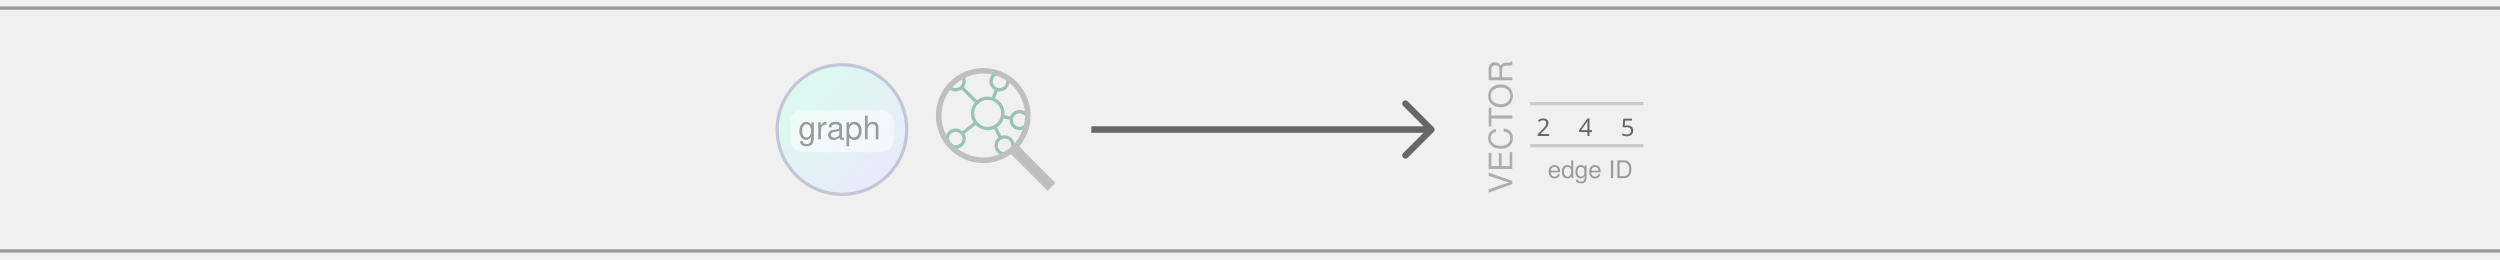
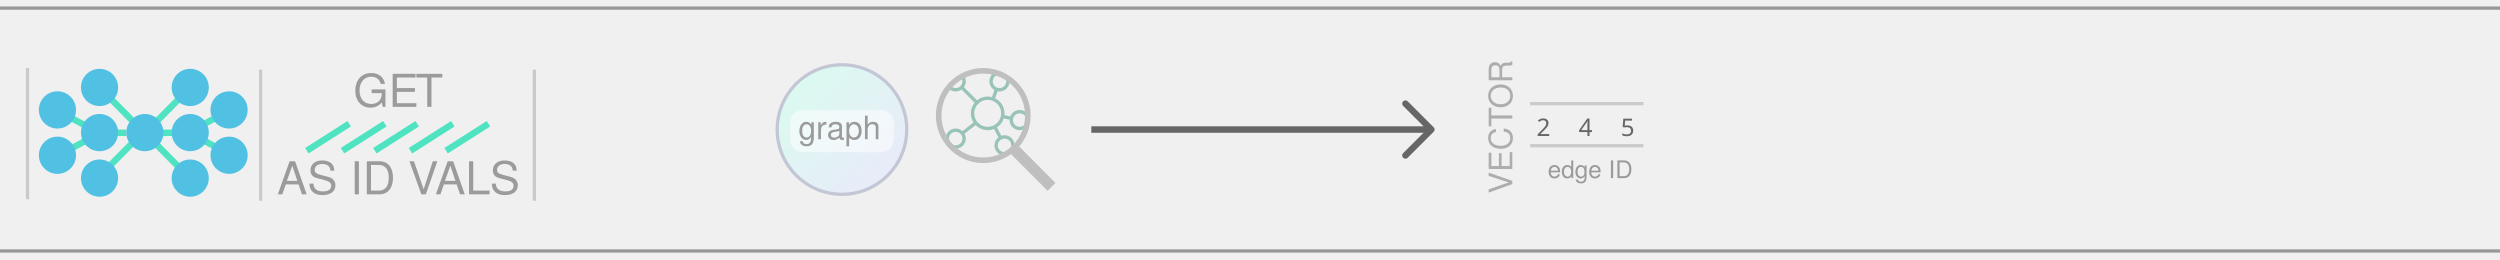
<svg xmlns="http://www.w3.org/2000/svg" xmlns:xlink="http://www.w3.org/1999/xlink" width="772px" height="80px" viewBox="0 0 772 80" version="1.1">
  <defs>
    <rect id="path-1" x="-6" y="2" width="784" height="76" />
    <mask id="mask-2" maskContentUnits="userSpaceOnUse" maskUnits="objectBoundingBox" x="0" y="0" width="784" height="76" fill="white">
      <use xlink:href="#path-1" />
    </mask>
    <linearGradient x1="14.999%" y1="13.838%" x2="87.396%" y2="88.282%" id="linearGradient-3">
      <stop stop-color="#DBFAF0" offset="0%" />
      <stop stop-color="#E8EBF9" offset="97.322%" />
      <stop stop-color="#E8EAF9" offset="100%" />
    </linearGradient>
  </defs>
  <g id="Graph-Functions---inspection" stroke="none" stroke-width="1" fill="none" fill-rule="evenodd">
    <use id="Rectangle" stroke="#979797" mask="url(#mask-2)" stroke-width="2" xlink:href="#path-1" />
-     <g id="graph-object" transform="translate(240, 20)">
-       <ellipse id="graph-shape" stroke="#C2C6D5" stroke-width="1" fill="url(#linearGradient-3)" fill-rule="evenodd" cx="20" cy="20" rx="20" ry="20" />
-       <rect id="graph-text-box" fill-opacity="0.528" fill="#FFFFFF" fill-rule="evenodd" x="4" y="14" width="32" height="13" rx="4" />
-       <text id="graph-text" font-family="Helvetica-Light, Helvetica" font-size="10" font-weight="300" fill="#9B9B9B">
-         <tspan x="6.5" y="23">graph</tspan>
-       </text>
-     </g>
-     <g id="invert_selection-copy-2" transform="translate(337, 30)" stroke="#666666">
-       <g id="Wireframe-Line-01">
-         <g>
-           <polyline id="arrowhead" stroke-width="2" stroke-linecap="round" stroke-linejoin="round" points="97 2 105 10 97 18" />
-           <path d="M104,10 L0,10" id="Line" stroke-width="2" />
+     <g id="get_edge_ids" transform="translate(240, 20)">
+       <g id="graph-object">
+         <ellipse id="graph-shape" stroke="#C2C6D5" stroke-width="1" fill="url(#linearGradient-3)" fill-rule="evenodd" cx="20" cy="20" rx="20" ry="20" />
+         <rect id="graph-text-box" fill-opacity="0.528" fill="#FFFFFF" fill-rule="evenodd" x="4" y="14" width="32" height="13" rx="4" />
+         <text id="graph-text" font-family="Helvetica-Light, Helvetica" font-size="10" font-weight="300" fill="#9B9B9B">
+           <tspan x="6.5" y="23">graph</tspan>
+         </text>
+       </g>
+       <g id="invert_selection-copy-2" transform="translate(97, 10)" stroke="#666666">
+         <g id="Wireframe-Line-01">
+           <g>
+             <polyline id="arrowhead" stroke-width="2" stroke-linecap="round" stroke-linejoin="round" points="97 2 105 10 97 18" />
+             <path d="M104,10 L0,10" id="Line" stroke-width="2" />
+           </g>
        </g>
      </g>
-     </g>
-     <g id="Group-2-Copy-5" transform="translate(289, 21)" fill-rule="nonzero">
-       <g id="Mind-Map_bfbfbf" transform="translate(3, 1)" fill-opacity="0.435" fill="#288872">
-         <path d="M3.522,2.427 C2.753,3.092 3.452,2.524 2.338,3.42 C1.61,3.977 2.589,3.114 0.507,4.82 C1.065,5.674 2.029,6.24 3.12,6.24 C3.793,6.24 4.413,6.02 4.924,5.655 L8.97,9.717 C8.236,10.614 7.8,11.755 7.8,13 C7.8,14.029 8.111,14.987 8.629,15.795 L5.216,18.492 C4.662,17.988 3.925,17.68 3.12,17.68 C1.403,17.68 0,19.083 0,20.8 C0,22.517 1.403,23.92 3.12,23.92 C4.837,23.92 6.24,22.517 6.24,20.8 C6.24,20.256 6.097,19.752 5.85,19.305 L9.279,16.608 C10.225,17.582 11.539,18.2 13,18.2 C13.691,18.2 14.346,18.072 14.95,17.826 L16.315,20.41 C15.569,20.981 15.08,21.873 15.08,22.88 C15.08,24.597 16.483,26 18.2,26 C19.917,26 21.32,24.597 21.32,22.88 C21.32,21.163 19.917,19.76 18.2,19.76 C17.86,19.76 17.532,19.821 17.225,19.922 L15.86,17.339 C16.842,16.69 17.591,15.719 17.956,14.576 L19.76,14.95 C19.758,14.992 19.76,15.037 19.76,15.08 C19.76,16.797 21.163,18.2 22.88,18.2 C24.597,18.2 26,16.797 26,15.08 C26,13.363 24.597,11.96 22.88,11.96 C21.562,11.96 20.427,12.781 19.971,13.943 L18.168,13.553 C18.186,13.373 18.2,13.185 18.2,13 C18.2,10.954 17,9.184 15.275,8.336 L16.071,6.191 C16.254,6.225 16.448,6.24 16.64,6.24 C18.357,6.24 19.76,4.837 19.76,3.12 C19.76,2.985 19.75,2.857 19.73,2.735 C18.899,1.915 18.147,0.827 16.883,0.088 C16.799,0.081 16.725,0 16.64,0 C14.923,0 13.52,1.403 13.52,3.12 C13.52,4.272 14.162,5.277 15.096,5.817 L14.3,7.979 C13.882,7.87 13.451,7.8 13,7.8 C11.754,7.8 10.614,8.236 9.717,8.97 L5.655,4.924 C6.02,4.413 6.24,3.793 6.24,3.12 C6.24,2.201 5.838,1.371 5.2,0.799 C4.126,1.699 4.256,1.906 3.522,2.427 Z M3.625,1.855 C4.004,1.855 2.447,2.769 4.157,1.314 C4.782,1.671 5.2,2.344 5.2,3.12 C5.2,4.275 4.275,5.2 3.12,5.2 C2.22,5.2 1.46,4.638 1.168,3.844 C2.481,2.779 1.545,3.916 1.545,3.661 C2.283,3.176 2.638,2.839 3.625,1.855 Z M16.64,1.04 C17.795,1.04 18.72,1.965 18.72,3.12 C18.72,4.275 17.795,5.2 16.64,5.2 C15.485,5.2 14.56,4.275 14.56,3.12 C14.56,1.965 15.485,1.04 16.64,1.04 Z M13,8.84 C15.305,8.84 17.16,10.698 17.16,13 C17.16,15.305 15.305,17.16 13,17.16 C10.696,17.16 8.84,15.305 8.84,13 C8.84,11.882 9.279,10.87 9.994,10.124 C10.037,10.092 10.076,10.053 10.107,10.01 C10.855,9.286 11.873,8.84 13,8.84 Z M22.88,13 C24.035,13 24.96,13.925 24.96,15.08 C24.96,16.235 24.035,17.16 22.88,17.16 C21.725,17.16 20.8,16.235 20.8,15.08 C20.8,13.925 21.725,13 22.88,13 Z M3.12,18.72 C4.275,18.72 5.2,19.645 5.2,20.8 C5.2,21.955 4.275,22.88 3.12,22.88 C1.965,22.88 1.04,21.955 1.04,20.8 C1.04,19.645 1.965,18.72 3.12,18.72 Z M18.2,20.8 C19.355,20.8 20.28,21.725 20.28,22.88 C20.28,24.035 19.355,24.96 18.2,24.96 C17.045,24.96 16.12,24.035 16.12,22.88 C16.12,22.091 16.551,21.413 17.192,21.06 C17.209,21.055 17.225,21.05 17.241,21.044 C17.248,21.04 17.251,21.031 17.258,21.027 C17.269,21.022 17.279,21.017 17.29,21.011 C17.565,20.878 17.873,20.8 18.2,20.8 Z" id="Shape" />
+       <g id="Group-2-Copy-5" transform="translate(49, 1)" fill-rule="nonzero">
+         <g id="Mind-Map_bfbfbf" transform="translate(3, 1)" fill-opacity="0.435" fill="#288872">
+           <path d="M3.522,2.427 C2.753,3.092 3.452,2.524 2.338,3.42 C1.61,3.977 2.589,3.114 0.507,4.82 C1.065,5.674 2.029,6.24 3.12,6.24 C3.793,6.24 4.413,6.02 4.924,5.655 L8.97,9.717 C8.236,10.614 7.8,11.755 7.8,13 C7.8,14.029 8.111,14.987 8.629,15.795 L5.216,18.492 C4.662,17.988 3.925,17.68 3.12,17.68 C1.403,17.68 0,19.083 0,20.8 C0,22.517 1.403,23.92 3.12,23.92 C4.837,23.92 6.24,22.517 6.24,20.8 C6.24,20.256 6.097,19.752 5.85,19.305 L9.279,16.608 C10.225,17.582 11.539,18.2 13,18.2 C13.691,18.2 14.346,18.072 14.95,17.826 L16.315,20.41 C15.569,20.981 15.08,21.873 15.08,22.88 C15.08,24.597 16.483,26 18.2,26 C19.917,26 21.32,24.597 21.32,22.88 C21.32,21.163 19.917,19.76 18.2,19.76 C17.86,19.76 17.532,19.821 17.225,19.922 L15.86,17.339 C16.842,16.69 17.591,15.719 17.956,14.576 L19.76,14.95 C19.758,14.992 19.76,15.037 19.76,15.08 C19.76,16.797 21.163,18.2 22.88,18.2 C24.597,18.2 26,16.797 26,15.08 C26,13.363 24.597,11.96 22.88,11.96 C21.562,11.96 20.427,12.781 19.971,13.943 L18.168,13.553 C18.186,13.373 18.2,13.185 18.2,13 C18.2,10.954 17,9.184 15.275,8.336 L16.071,6.191 C16.254,6.225 16.448,6.24 16.64,6.24 C18.357,6.24 19.76,4.837 19.76,3.12 C19.76,2.985 19.75,2.857 19.73,2.735 C18.899,1.915 18.147,0.827 16.883,0.088 C16.799,0.081 16.725,0 16.64,0 C14.923,0 13.52,1.403 13.52,3.12 C13.52,4.272 14.162,5.277 15.096,5.817 L14.3,7.979 C13.882,7.87 13.451,7.8 13,7.8 C11.754,7.8 10.614,8.236 9.717,8.97 L5.655,4.924 C6.02,4.413 6.24,3.793 6.24,3.12 C6.24,2.201 5.838,1.371 5.2,0.799 C4.126,1.699 4.256,1.906 3.522,2.427 Z M3.625,1.855 C4.004,1.855 2.447,2.769 4.157,1.314 C4.782,1.671 5.2,2.344 5.2,3.12 C5.2,4.275 4.275,5.2 3.12,5.2 C2.22,5.2 1.46,4.638 1.168,3.844 C2.481,2.779 1.545,3.916 1.545,3.661 C2.283,3.176 2.638,2.839 3.625,1.855 Z M16.64,1.04 C17.795,1.04 18.72,1.965 18.72,3.12 C18.72,4.275 17.795,5.2 16.64,5.2 C15.485,5.2 14.56,4.275 14.56,3.12 C14.56,1.965 15.485,1.04 16.64,1.04 Z M13,8.84 C15.305,8.84 17.16,10.698 17.16,13 C17.16,15.305 15.305,17.16 13,17.16 C10.696,17.16 8.84,15.305 8.84,13 C8.84,11.882 9.279,10.87 9.994,10.124 C10.037,10.092 10.076,10.053 10.107,10.01 C10.855,9.286 11.873,8.84 13,8.84 Z M22.88,13 C24.035,13 24.96,13.925 24.96,15.08 C24.96,16.235 24.035,17.16 22.88,17.16 C21.725,17.16 20.8,16.235 20.8,15.08 C20.8,13.925 21.725,13 22.88,13 Z M3.12,18.72 C4.275,18.72 5.2,19.645 5.2,20.8 C5.2,21.955 4.275,22.88 3.12,22.88 C1.965,22.88 1.04,21.955 1.04,20.8 C1.04,19.645 1.965,18.72 3.12,18.72 Z M18.2,20.8 C19.355,20.8 20.28,21.725 20.28,22.88 C20.28,24.035 19.355,24.96 18.2,24.96 C17.045,24.96 16.12,24.035 16.12,22.88 C16.12,22.091 16.551,21.413 17.192,21.06 C17.209,21.055 17.225,21.05 17.241,21.044 C17.248,21.04 17.251,21.031 17.258,21.027 C17.269,21.022 17.279,21.017 17.29,21.011 C17.565,20.878 17.873,20.8 18.2,20.8 Z" id="Shape" />
+         </g>
+         <g id="Search_bfbfbf" fill="#BFBFBF">
+           <path d="M14.628,0 C6.559,0 0,6.584 0,14.682 C0,22.78 6.559,29.364 14.628,29.364 C17.82,29.364 20.772,28.331 23.179,26.584 L34.499,37.919 L36.919,35.49 L25.733,24.236 C27.931,21.667 29.256,18.327 29.256,14.682 C29.256,6.584 22.696,0 14.628,0 Z M14.628,1.727 C21.766,1.727 27.535,7.517 27.535,14.682 C27.535,21.847 21.766,27.636 14.628,27.636 C7.489,27.636 1.721,21.847 1.721,14.682 C1.721,7.517 7.489,1.727 14.628,1.727 Z" id="Shape" />
+         </g>
      </g>
-       <g id="Search_bfbfbf" fill="#BFBFBF">
-         <path d="M14.628,0 C6.559,0 0,6.584 0,14.682 C0,22.78 6.559,29.364 14.628,29.364 C17.82,29.364 20.772,28.331 23.179,26.584 L34.499,37.919 L36.919,35.49 L25.733,24.236 C27.931,21.667 29.256,18.327 29.256,14.682 C29.256,6.584 22.696,0 14.628,0 Z M14.628,1.727 C21.766,1.727 27.535,7.517 27.535,14.682 C27.535,21.847 21.766,27.636 14.628,27.636 C7.489,27.636 1.721,21.847 1.721,14.682 C1.721,7.517 7.489,1.727 14.628,1.727 Z" id="Shape" />
+       <g id="Group-5-Copy-4" transform="translate(217, 0)">
+         <text id="ID-Copy-7" font-family="HelveticaNeue-Light, Helvetica Neue" font-size="7.5" font-weight="300" fill="#9B9B9B">
+           <tspan x="20.926" y="35">edge ID</tspan>
+         </text>
+         <g id="Group-5-Copy-2" transform="translate(14, 15)" font-size="7.5" font-family="Menlo-Regular, Menlo" fill="#666666" font-weight="normal">
+           <text id="ID-Copy-2">
+             <tspan x="3.481" y="7">2</tspan>
+           </text>
+           <text id="ID-Copy-4">
+             <tspan x="16.481" y="7">4</tspan>
+           </text>
+           <text id="ID-Copy-5">
+             <tspan x="29.481" y="7">5</tspan>
+           </text>
+         </g>
+         <text id="VECTOR-Copy-2" transform="translate(6, 20.5) rotate(-90) translate(-6, -20.5) " font-family="HelveticaNeue-Light, Helvetica Neue" font-size="10" font-weight="300" fill="#ADADAD">
+           <tspan x="-13.27" y="24.5">VECTOR</tspan>
+         </text>
+         <path d="M50,12 L16,12" id="Line-Copy-2" stroke="#CACACA" stroke-linecap="square" />
+         <path d="M50,25 L16,25" id="Line-Copy-12" stroke="#CACACA" stroke-linecap="square" />
      </g>
    </g>
-     <g id="Group-5-Copy-4" transform="translate(457, 20)">
-       <text id="ID-Copy-7" font-family="HelveticaNeue-Light, Helvetica Neue" font-size="7.5" font-weight="300" fill="#9B9B9B">
-         <tspan x="20.926" y="35">edge ID</tspan>
-       </text>
-       <g id="Group-5-Copy-2" transform="translate(14, 15)" font-size="7.5" font-family="Menlo-Regular, Menlo" fill="#666666" font-weight="normal">
-         <text id="ID-Copy-2">
-           <tspan x="3.481" y="7">2</tspan>
+     <g id="Group-9" transform="translate(7, 20)">
+       <g id="small_icon__get_nbrs-copy-7">
+         <path d="M22.88,35.269 L37,21" id="small_icon_edge-copy-47" stroke="#50E3C2" stroke-width="2" stroke-linecap="square" />
+         <path d="M11,28 L24,21" id="small_icon_edge-copy-46" stroke="#50E3C2" stroke-width="2" stroke-linecap="square" />
+         <path d="M51,21 L64,14" id="small_icon_edge-copy-45" stroke="#50E3C2" stroke-width="2" stroke-linecap="square" />
+         <path d="M10,21 L23,14" id="small_icon_edge-copy-44" stroke="#50E3C2" stroke-width="2" stroke-linecap="square" transform="translate(16.7389, 17.69301) scale(-1, 1) translate(-16.7389, -17.69301) " />
+         <path d="M51,28 L64,21" id="small_icon_edge-copy-43" stroke="#50E3C2" stroke-width="2" stroke-linecap="square" transform="translate(57.7389, 24.69301) scale(-1, 1) translate(-57.7389, -24.69301) " />
+         <path d="M25.5,21 L30.978,21" id="small_icon_edge-copy-39" stroke="#50E3C2" stroke-width="2" stroke-linecap="square" transform="translate(28.2389, 21.19301) scale(-1, 1) translate(-28.2389, -21.19301) " />
+         <path d="M42.5,21 L47.978,21" id="small_icon_edge-copy-51" stroke="#50E3C2" stroke-width="2" stroke-linecap="square" transform="translate(45.2389, 21.19301) scale(-1, 1) translate(-45.2389, -21.19301) " />
+         <path d="M37.88,21.019 L52,6.75" id="small_icon_edge-copy-35" stroke="#50E3C2" stroke-width="2" stroke-linecap="square" />
+         <path d="M22.88,21.019 L37,6.75" id="small_icon_edge-copy-33" stroke="#50E3C2" stroke-width="2" stroke-linecap="square" transform="translate(30.2389, 13.94301) scale(-1, 1) translate(-30.2389, -13.94301) " />
+         <path d="M36.88,35.019 L51,20.75" id="small_icon_edge-copy-31" stroke="#50E3C2" stroke-width="2" stroke-linecap="square" transform="translate(44.2389, 27.94301) scale(-1, 1) translate(-44.2389, -27.94301) " />
+         <ellipse id="small_icon__node-copy-52" fill="#50C1E3" cx="10.739" cy="13.943" rx="5.739" ry="5.75" />
+         <ellipse id="small_icon__node-copy-51" fill="#50C1E3" cx="10.739" cy="27.943" rx="5.739" ry="5.75" />
+         <ellipse id="small_icon__node-copy-50" fill="#50C1E3" cx="23.739" cy="20.943" rx="5.739" ry="5.75" />
+         <ellipse id="small_icon__node-copy-49" fill="#50C1E3" cx="23.739" cy="7" rx="5.739" ry="5.75" />
+         <ellipse id="small_icon__node-copy-48" fill="#50C1E3" cx="23.739" cy="35" rx="5.739" ry="5.75" />
+         <ellipse id="small_icon__node-copy-47" fill="#50C1E3" cx="37.739" cy="20.943" rx="5.739" ry="5.75" />
+         <path d="M1.5,1.5 L1.5,41" id="Line-Copy-9" stroke="#CACACA" stroke-linecap="square" />
+         <ellipse id="small_icon__node-copy-38" fill="#50C1E3" cx="51.739" cy="20.943" rx="5.739" ry="5.75" />
+         <ellipse id="small_icon__node-copy-37" fill="#50C1E3" cx="51.739" cy="7" rx="5.739" ry="5.75" />
+         <ellipse id="small_icon__node-copy-36" fill="#50C1E3" cx="51.739" cy="35" rx="5.739" ry="5.75" />
+         <ellipse id="small_icon__node-copy-35" fill="#50C1E3" cx="63.739" cy="13.943" rx="5.739" ry="5.75" />
+         <ellipse id="small_icon__node-copy-34" fill="#50C1E3" cx="63.739" cy="27.943" rx="5.739" ry="5.75" />
+         <path d="M73.478,2 L73.478,41.5" id="Line-Copy-8" stroke="#CACACA" stroke-linecap="square" />
+         <text id="GET" font-family="HelveticaNeue, Helvetica Neue" font-size="14" font-weight="normal" fill="#9B9B9B">
+           <tspan x="102.1" y="13">GE</tspan>
+           <tspan x="121.28" y="13" letter-spacing="-0.417">T</tspan>
        </text>
-         <text id="ID-Copy-4">
-           <tspan x="16.481" y="7">4</tspan>
+         <text id="AS-ID-VALS" font-family="HelveticaNeue, Helvetica Neue" font-size="14" font-weight="normal" fill="#9B9B9B">
+           <tspan x="78.554" y="40">AS ID VALS</tspan>
        </text>
-         <text id="ID-Copy-5">
-           <tspan x="29.481" y="7">5</tspan>
-         </text>
+         <path d="M158,2 L158,41.5" id="Line-Copy-31" stroke="#CACACA" stroke-linecap="square" />
      </g>
-       <text id="VECTOR-Copy-2" transform="translate(6, 20.5) rotate(-90) translate(-6, -20.5) " font-family="HelveticaNeue-Light, Helvetica Neue" font-size="10" font-weight="300" fill="#ADADAD">
-         <tspan x="-13.27" y="24.5">VECTOR</tspan>
-       </text>
-       <path d="M50,12 L16,12" id="Line-Copy-2" stroke="#CACACA" stroke-linecap="square" />
-       <path d="M50,25 L16,25" id="Line-Copy-12" stroke="#CACACA" stroke-linecap="square" />
+       <g id="Group-7" transform="translate(88, 18)" stroke="#50E3C2" stroke-width="2" stroke-linecap="square">
+         <path d="M0.014,7.25 L11.4,1.0658141e-13" id="Line-Copy-29" transform="translate(6, 4) rotate(-180) translate(-6, -4) " />
+         <path d="M11.014,7.25 L22.4,1.0658141e-13" id="Line-Copy-32" transform="translate(17, 4) rotate(-180) translate(-17, -4) " />
+         <path d="M21.014,7.25 L32.4,1.0658141e-13" id="Line-Copy-33" transform="translate(27, 4) rotate(-180) translate(-27, -4) " />
+         <path d="M32.014,7.25 L43.4,1.0658141e-13" id="Line-Copy-34" transform="translate(38, 4) rotate(-180) translate(-38, -4) " />
+         <path d="M43.014,7.25 L54.4,1.0658141e-13" id="Line-Copy-35" transform="translate(49, 4) rotate(-180) translate(-49, -4) " />
+       </g>
    </g>
  </g>
</svg>
